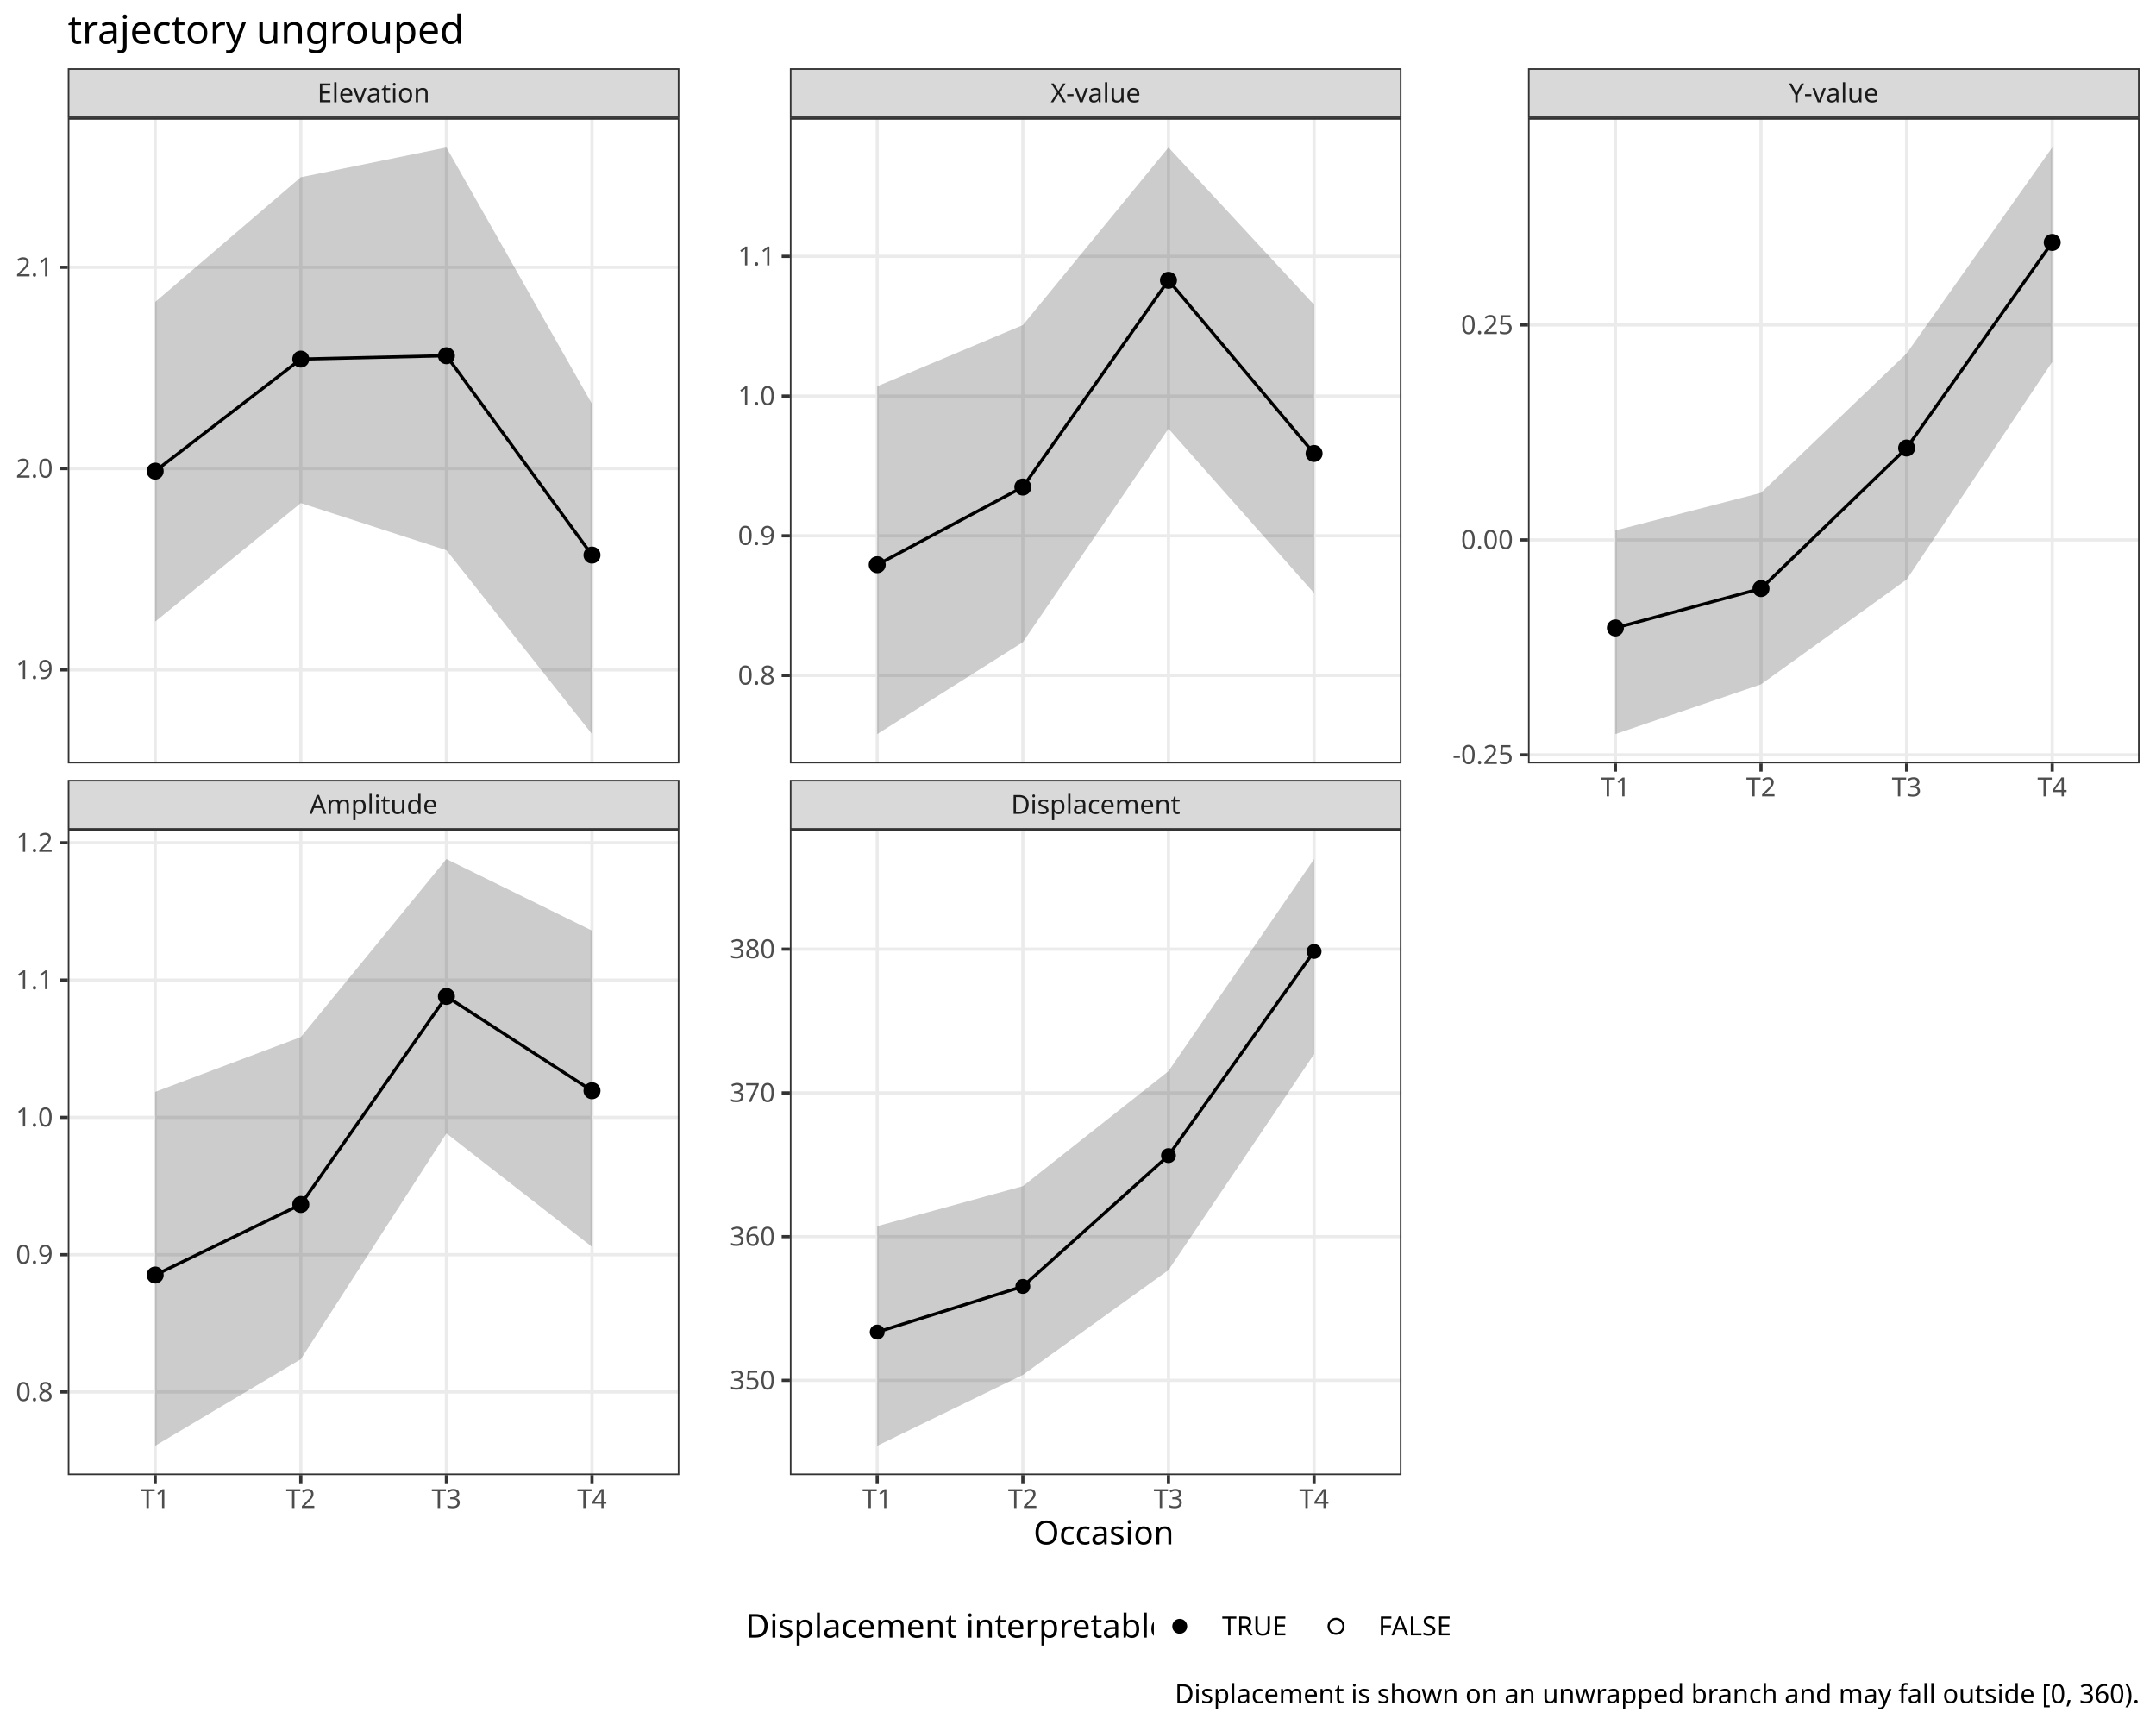
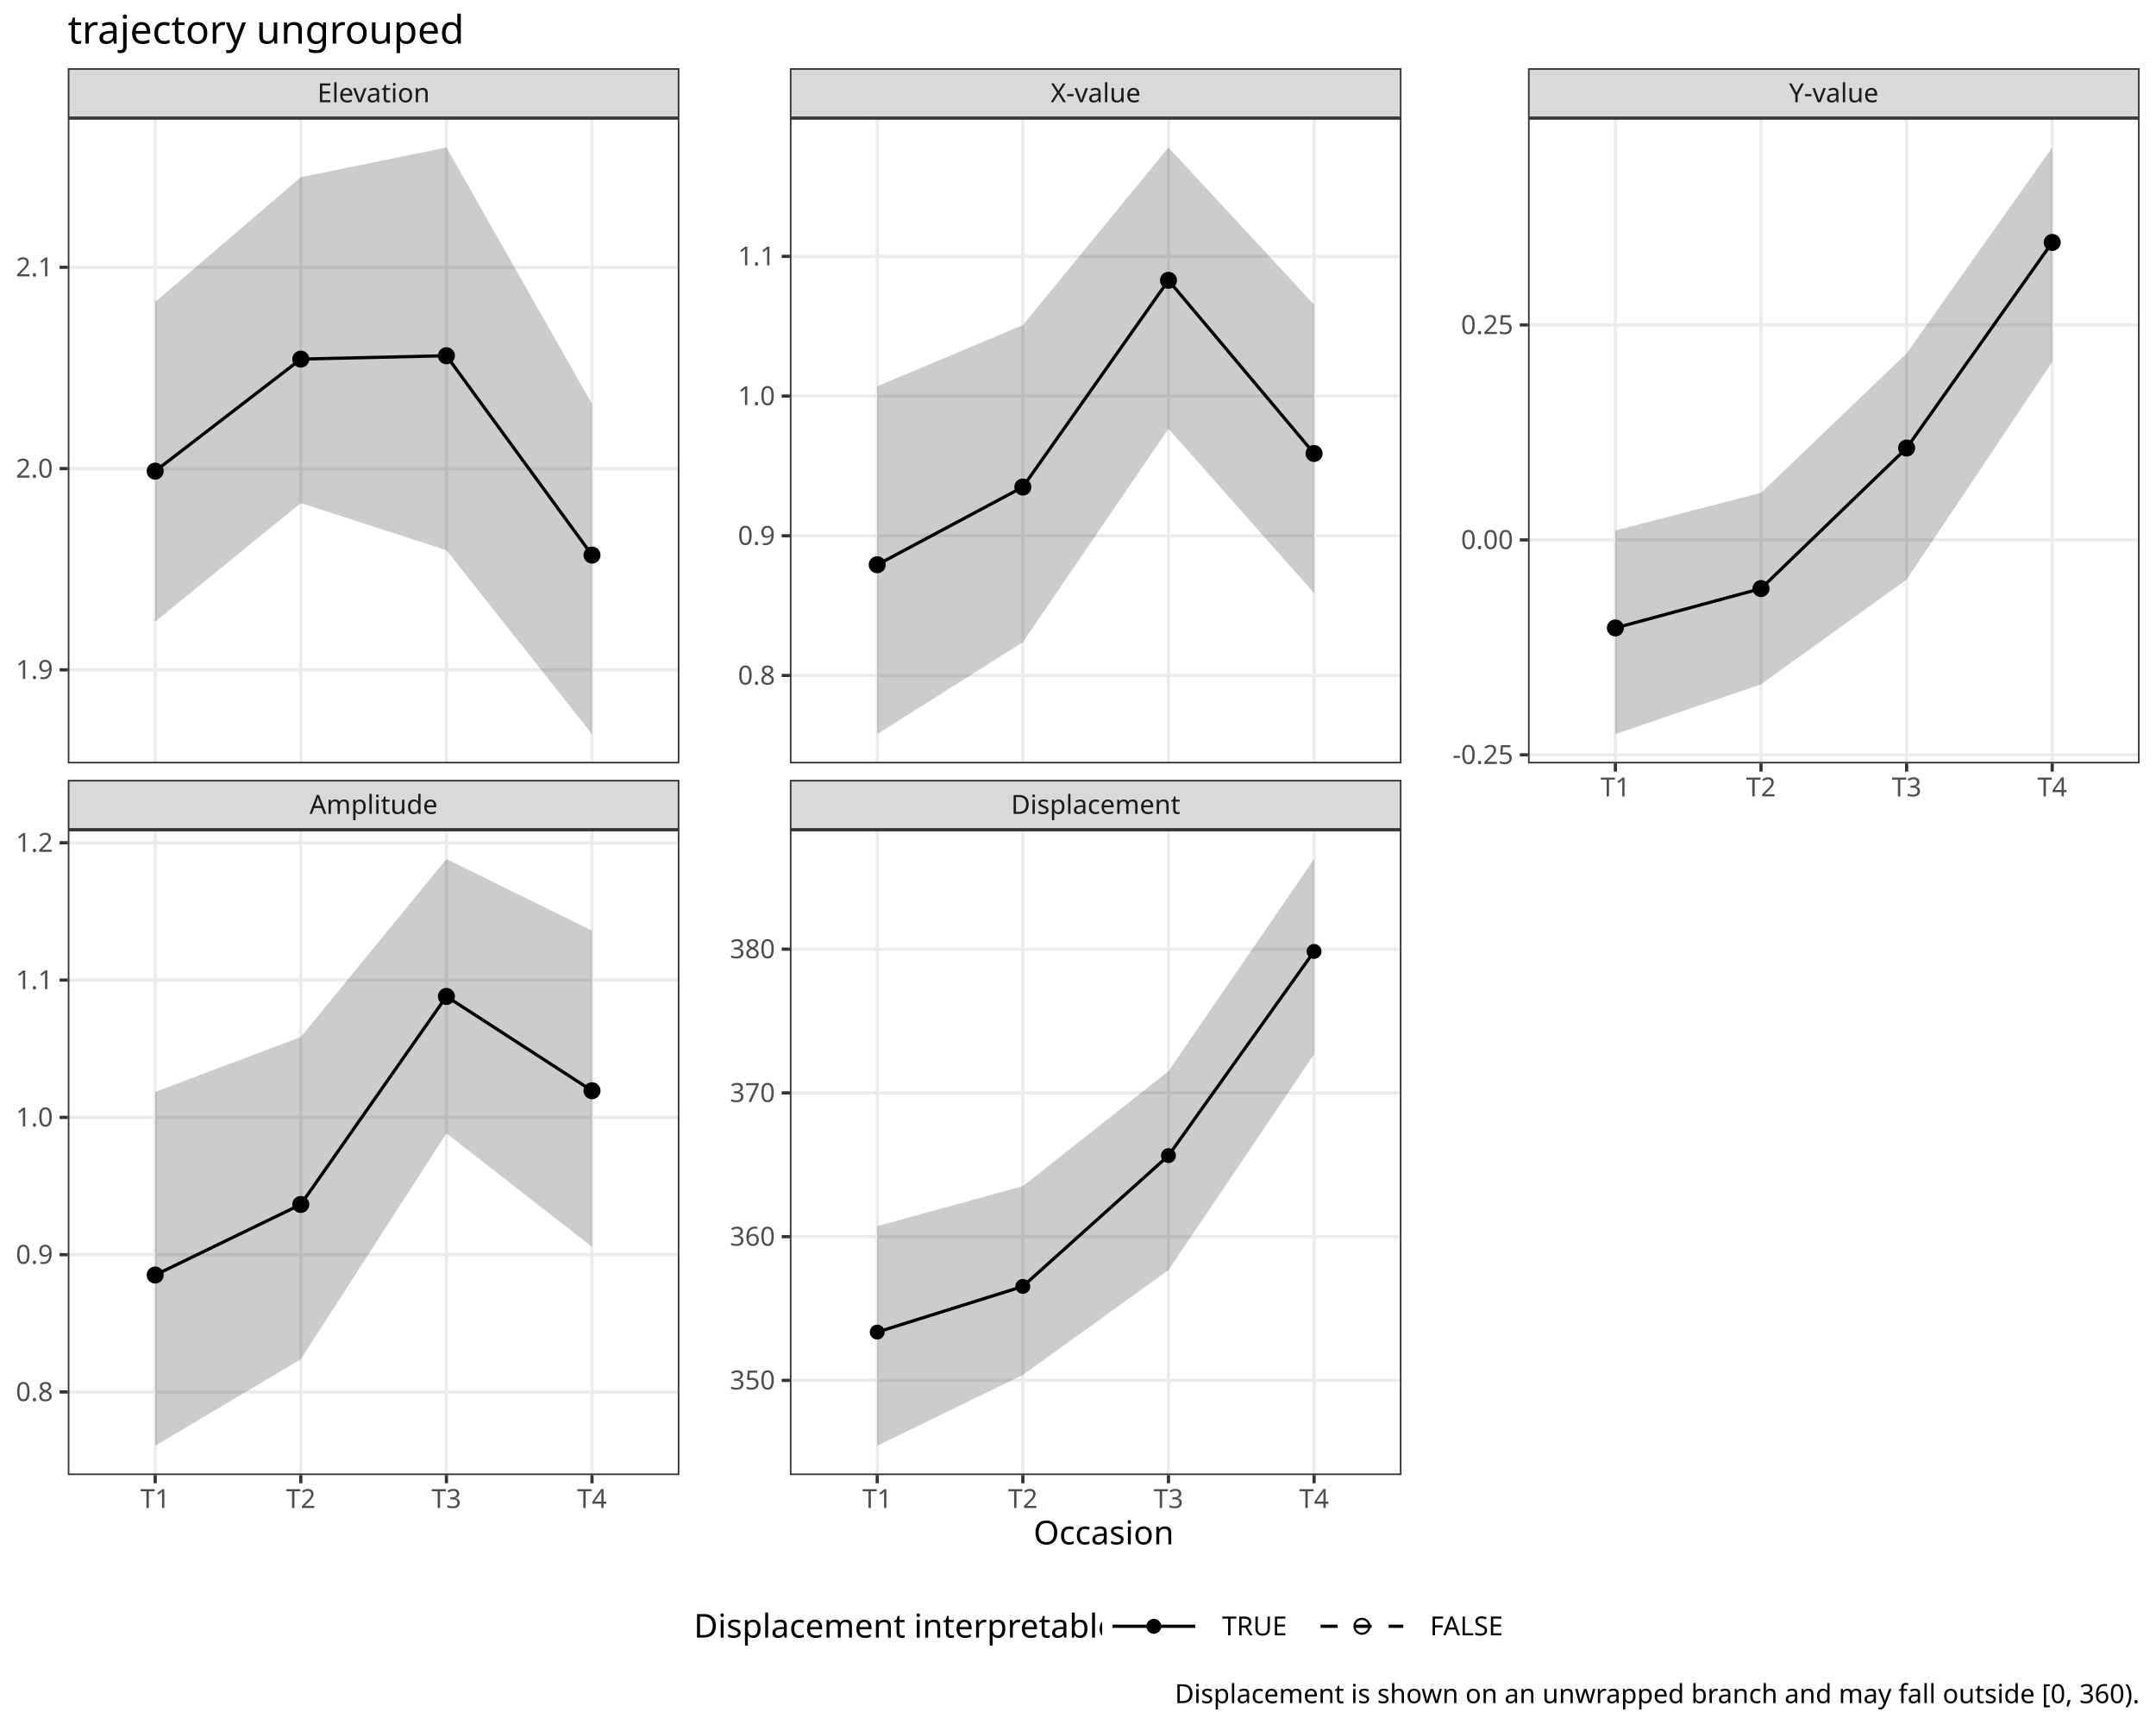
<svg xmlns="http://www.w3.org/2000/svg" class="svglite" data-engine-version="2.0" width="720.00pt" height="576.00pt" viewBox="0 0 720.00 576.00">
  <defs>
    <style type="text/css">
    .svglite line, .svglite polyline, .svglite polygon, .svglite path, .svglite rect, .svglite circle {
      fill: none;
      stroke: #000000;
      stroke-linecap: round;
      stroke-linejoin: round;
      stroke-miterlimit: 10.00;
    }
  </style>
  </defs>
  <rect width="100%" height="100%" style="stroke: none; fill: #FFFFFF;" />
  <defs>
    <clipPath id="cpMC4wMHw3MjAuMDB8MC4wMHw1NzYuMDA=">
      <rect x="0.00" y="0.00" width="720.00" height="576.00" />
    </clipPath>
  </defs>
  <g clip-path="url(#cpMC4wMHw3MjAuMDB8MC4wMHw1NzYuMDA=)">
    <rect x="0.00" y="0.00" width="720.00" height="576.00" style="stroke-width: 1.07; stroke: #FFFFFF; fill: #FFFFFF;" />
  </g>
  <defs>
    <clipPath id="cpMjIuNjR8MjI2Ljg4fDM5LjQzfDI1NC45Mw==">
      <rect x="22.64" y="39.43" width="204.24" height="215.49" />
    </clipPath>
  </defs>
  <g clip-path="url(#cpMjIuNjR8MjI2Ljg4fDM5LjQzfDI1NC45Mw==)">
    <rect x="22.64" y="39.43" width="204.24" height="215.49" style="stroke-width: 1.07; stroke: none; fill: #FFFFFF;" />
    <polyline points="22.64,223.68 226.88,223.68 " style="stroke-width: 1.07; stroke: #EBEBEB; stroke-linecap: butt;" />
    <polyline points="22.64,156.46 226.88,156.46 " style="stroke-width: 1.07; stroke: #EBEBEB; stroke-linecap: butt;" />
    <polyline points="22.64,89.25 226.88,89.25 " style="stroke-width: 1.07; stroke: #EBEBEB; stroke-linecap: butt;" />
    <polyline points="51.82,254.93 51.82,39.43 " style="stroke-width: 1.07; stroke: #EBEBEB; stroke-linecap: butt;" />
    <polyline points="100.45,254.93 100.45,39.43 " style="stroke-width: 1.07; stroke: #EBEBEB; stroke-linecap: butt;" />
    <polyline points="149.08,254.93 149.08,39.43 " style="stroke-width: 1.07; stroke: #EBEBEB; stroke-linecap: butt;" />
    <polyline points="197.70,254.93 197.70,39.43 " style="stroke-width: 1.07; stroke: #EBEBEB; stroke-linecap: butt;" />
    <polygon points="51.82,100.83 100.45,59.17 149.08,49.23 197.70,134.88 197.70,245.13 149.08,183.72 100.45,167.98 51.82,207.57 " style="stroke-width: 0.00; stroke: none; stroke-linecap: butt; fill: #000000; fill-opacity: 0.20;" />
    <polyline points="51.82,100.83 100.45,59.17 149.08,49.23 197.70,134.88 " style="stroke-width: 1.07; stroke: none; stroke-linecap: butt;" />
    <polyline points="197.70,245.13 149.08,183.72 100.45,167.98 51.82,207.57 " style="stroke-width: 1.07; stroke: none; stroke-linecap: butt;" />
    <polyline points="51.82,157.32 100.45,119.91 149.08,118.78 197.70,185.35 " style="stroke-width: 1.07; stroke-linecap: butt;" />
    <circle cx="51.82" cy="157.32" r="2.49" style="stroke-width: 0.71; fill: #000000;" />
    <circle cx="100.45" cy="119.91" r="2.49" style="stroke-width: 0.71; fill: #000000;" />
    <circle cx="149.08" cy="118.78" r="2.49" style="stroke-width: 0.71; fill: #000000;" />
    <circle cx="197.70" cy="185.35" r="2.49" style="stroke-width: 0.71; fill: #000000;" />
    <rect x="22.64" y="39.43" width="204.24" height="215.49" style="stroke-width: 1.07; stroke: #333333;" />
  </g>
  <g clip-path="url(#cpMC4wMHw3MjAuMDB8MC4wMHw1NzYuMDA=)">
</g>
  <defs>
    <clipPath id="cpMjIuNjR8MjI2Ljg4fDI3Ny4wNnw0OTIuNTU=">
      <rect x="22.64" y="277.06" width="204.24" height="215.49" />
    </clipPath>
  </defs>
  <g clip-path="url(#cpMjIuNjR8MjI2Ljg4fDI3Ny4wNnw0OTIuNTU=)">
    <rect x="22.64" y="277.06" width="204.24" height="215.49" style="stroke-width: 1.07; stroke: none; fill: #FFFFFF;" />
    <polyline points="22.64,464.80 226.88,464.80 " style="stroke-width: 1.07; stroke: #EBEBEB; stroke-linecap: butt;" />
    <polyline points="22.64,418.96 226.88,418.96 " style="stroke-width: 1.07; stroke: #EBEBEB; stroke-linecap: butt;" />
    <polyline points="22.64,373.11 226.88,373.11 " style="stroke-width: 1.07; stroke: #EBEBEB; stroke-linecap: butt;" />
    <polyline points="22.64,327.27 226.88,327.27 " style="stroke-width: 1.07; stroke: #EBEBEB; stroke-linecap: butt;" />
    <polyline points="22.64,281.42 226.88,281.42 " style="stroke-width: 1.07; stroke: #EBEBEB; stroke-linecap: butt;" />
    <polyline points="51.82,492.55 51.82,277.06 " style="stroke-width: 1.07; stroke: #EBEBEB; stroke-linecap: butt;" />
    <polyline points="100.45,492.55 100.45,277.06 " style="stroke-width: 1.07; stroke: #EBEBEB; stroke-linecap: butt;" />
    <polyline points="149.08,492.55 149.08,277.06 " style="stroke-width: 1.07; stroke: #EBEBEB; stroke-linecap: butt;" />
    <polyline points="197.70,492.55 197.70,277.06 " style="stroke-width: 1.07; stroke: #EBEBEB; stroke-linecap: butt;" />
    <polygon points="51.82,364.58 100.45,346.28 149.08,286.85 197.70,310.74 197.70,416.33 149.08,378.45 100.45,453.86 51.82,482.76 " style="stroke-width: 0.00; stroke: none; stroke-linecap: butt; fill: #000000; fill-opacity: 0.20;" />
    <polyline points="51.82,364.58 100.45,346.28 149.08,286.85 197.70,310.74 " style="stroke-width: 1.07; stroke: none; stroke-linecap: butt;" />
    <polyline points="197.70,416.33 149.08,378.45 100.45,453.86 51.82,482.76 " style="stroke-width: 1.07; stroke: none; stroke-linecap: butt;" />
    <polyline points="51.82,425.75 100.45,402.19 149.08,332.72 197.70,364.21 " style="stroke-width: 1.07; stroke-linecap: butt;" />
    <circle cx="51.82" cy="425.75" r="2.49" style="stroke-width: 0.71; fill: #000000;" />
    <circle cx="100.45" cy="402.19" r="2.49" style="stroke-width: 0.71; fill: #000000;" />
    <circle cx="149.08" cy="332.72" r="2.49" style="stroke-width: 0.71; fill: #000000;" />
    <circle cx="197.70" cy="364.21" r="2.49" style="stroke-width: 0.71; fill: #000000;" />
    <rect x="22.64" y="277.06" width="204.24" height="215.49" style="stroke-width: 1.07; stroke: #333333;" />
  </g>
  <g clip-path="url(#cpMC4wMHw3MjAuMDB8MC4wMHw1NzYuMDA=)">
</g>
  <defs>
    <clipPath id="cpMjYzLjc4fDQ2OC4wMXwzOS40M3wyNTQuOTM=">
      <rect x="263.78" y="39.43" width="204.24" height="215.49" />
    </clipPath>
  </defs>
  <g clip-path="url(#cpMjYzLjc4fDQ2OC4wMXwzOS40M3wyNTQuOTM=)">
    <rect x="263.78" y="39.43" width="204.24" height="215.49" style="stroke-width: 1.07; stroke: none; fill: #FFFFFF;" />
    <polyline points="263.78,225.55 468.01,225.55 " style="stroke-width: 1.07; stroke: #EBEBEB; stroke-linecap: butt;" />
    <polyline points="263.78,178.90 468.01,178.90 " style="stroke-width: 1.07; stroke: #EBEBEB; stroke-linecap: butt;" />
    <polyline points="263.78,132.25 468.01,132.25 " style="stroke-width: 1.07; stroke: #EBEBEB; stroke-linecap: butt;" />
    <polyline points="263.78,85.60 468.01,85.60 " style="stroke-width: 1.07; stroke: #EBEBEB; stroke-linecap: butt;" />
    <polyline points="292.95,254.93 292.95,39.43 " style="stroke-width: 1.07; stroke: #EBEBEB; stroke-linecap: butt;" />
    <polyline points="341.58,254.93 341.58,39.43 " style="stroke-width: 1.07; stroke: #EBEBEB; stroke-linecap: butt;" />
    <polyline points="390.21,254.93 390.21,39.43 " style="stroke-width: 1.07; stroke: #EBEBEB; stroke-linecap: butt;" />
    <polyline points="438.84,254.93 438.84,39.43 " style="stroke-width: 1.07; stroke: #EBEBEB; stroke-linecap: butt;" />
    <polygon points="292.95,128.98 341.58,108.55 390.21,49.23 438.84,101.75 438.84,198.06 390.21,143.15 341.58,214.44 292.95,245.13 " style="stroke-width: 0.00; stroke: none; stroke-linecap: butt; fill: #000000; fill-opacity: 0.20;" />
    <polyline points="292.95,128.98 341.58,108.55 390.21,49.23 438.84,101.75 " style="stroke-width: 1.07; stroke: none; stroke-linecap: butt;" />
    <polyline points="438.84,198.06 390.21,143.15 341.58,214.44 292.95,245.13 " style="stroke-width: 1.07; stroke: none; stroke-linecap: butt;" />
    <polyline points="292.95,188.57 341.58,162.63 390.21,93.60 438.84,151.42 " style="stroke-width: 1.07; stroke-linecap: butt;" />
    <circle cx="292.95" cy="188.57" r="2.49" style="stroke-width: 0.71; fill: #000000;" />
    <circle cx="341.58" cy="162.63" r="2.49" style="stroke-width: 0.71; fill: #000000;" />
    <circle cx="390.21" cy="93.60" r="2.49" style="stroke-width: 0.71; fill: #000000;" />
    <circle cx="438.84" cy="151.42" r="2.49" style="stroke-width: 0.71; fill: #000000;" />
    <rect x="263.78" y="39.43" width="204.24" height="215.49" style="stroke-width: 1.07; stroke: #333333;" />
  </g>
  <g clip-path="url(#cpMC4wMHw3MjAuMDB8MC4wMHw1NzYuMDA=)">
</g>
  <defs>
    <clipPath id="cpMjYzLjc4fDQ2OC4wMXwyNzcuMDZ8NDkyLjU1">
      <rect x="263.78" y="277.06" width="204.24" height="215.49" />
    </clipPath>
  </defs>
  <g clip-path="url(#cpMjYzLjc4fDQ2OC4wMXwyNzcuMDZ8NDkyLjU1)">
    <rect x="263.78" y="277.06" width="204.24" height="215.49" style="stroke-width: 1.07; stroke: none; fill: #FFFFFF;" />
    <polyline points="263.78,460.92 468.01,460.92 " style="stroke-width: 1.07; stroke: #EBEBEB; stroke-linecap: butt;" />
    <polyline points="263.78,412.93 468.01,412.93 " style="stroke-width: 1.07; stroke: #EBEBEB; stroke-linecap: butt;" />
    <polyline points="263.78,364.93 468.01,364.93 " style="stroke-width: 1.07; stroke: #EBEBEB; stroke-linecap: butt;" />
    <polyline points="263.78,316.94 468.01,316.94 " style="stroke-width: 1.07; stroke: #EBEBEB; stroke-linecap: butt;" />
    <polyline points="292.95,492.55 292.95,277.06 " style="stroke-width: 1.07; stroke: #EBEBEB; stroke-linecap: butt;" />
    <polyline points="341.58,492.55 341.58,277.06 " style="stroke-width: 1.07; stroke: #EBEBEB; stroke-linecap: butt;" />
    <polyline points="390.21,492.55 390.21,277.06 " style="stroke-width: 1.07; stroke: #EBEBEB; stroke-linecap: butt;" />
    <polyline points="438.84,492.55 438.84,277.06 " style="stroke-width: 1.07; stroke: #EBEBEB; stroke-linecap: butt;" />
    <polygon points="292.95,409.42 341.58,396.07 390.21,357.68 438.84,286.85 438.84,352.01 390.21,424.10 341.58,459.10 292.95,482.76 " style="stroke-width: 0.00; stroke: none; stroke-linecap: butt; fill: #000000; fill-opacity: 0.20;" />
    <polyline points="292.95,409.42 341.58,396.07 390.21,357.68 438.84,286.85 " style="stroke-width: 1.07; stroke: none; stroke-linecap: butt;" />
    <polyline points="438.84,352.01 390.21,424.10 341.58,459.10 292.95,482.76 " style="stroke-width: 1.07; stroke: none; stroke-linecap: butt;" />
-     <polyline points="292.95,444.80 341.58,429.55 390.21,385.87 438.84,317.70 " style="stroke-width: 1.07; stroke-linecap: butt;" />
+     <line x1="292.95" y1="444.80" x2="341.58" y2="429.55" style="stroke-width: 1.07; stroke-linecap: butt;" />
+     <line x1="341.58" y1="429.55" x2="390.21" y2="385.87" style="stroke-width: 1.07; stroke-linecap: butt;" />
+     <line x1="390.21" y1="385.87" x2="438.84" y2="317.70" style="stroke-width: 1.07; stroke-linecap: butt;" />
    <circle cx="292.95" cy="444.80" r="2.49" style="stroke-width: 0.71; stroke: none; fill: #000000;" />
    <circle cx="341.58" cy="429.55" r="2.49" style="stroke-width: 0.71; stroke: none; fill: #000000;" />
    <circle cx="390.21" cy="385.87" r="2.49" style="stroke-width: 0.71; stroke: none; fill: #000000;" />
    <circle cx="438.84" cy="317.70" r="2.49" style="stroke-width: 0.71; stroke: none; fill: #000000;" />
    <rect x="263.78" y="277.06" width="204.24" height="215.49" style="stroke-width: 1.07; stroke: #333333;" />
  </g>
  <g clip-path="url(#cpMC4wMHw3MjAuMDB8MC4wMHw1NzYuMDA=)">
</g>
  <defs>
    <clipPath id="cpNTEwLjI4fDcxNC41MnwzOS40M3wyNTQuOTM=">
      <rect x="510.28" y="39.43" width="204.24" height="215.49" />
    </clipPath>
  </defs>
  <g clip-path="url(#cpNTEwLjI4fDcxNC41MnwzOS40M3wyNTQuOTM=)">
    <rect x="510.28" y="39.43" width="204.24" height="215.49" style="stroke-width: 1.07; stroke: none; fill: #FFFFFF;" />
    <polyline points="510.28,252.06 714.52,252.06 " style="stroke-width: 1.07; stroke: #EBEBEB; stroke-linecap: butt;" />
    <polyline points="510.28,180.29 714.52,180.29 " style="stroke-width: 1.07; stroke: #EBEBEB; stroke-linecap: butt;" />
    <polyline points="510.28,108.51 714.52,108.51 " style="stroke-width: 1.07; stroke: #EBEBEB; stroke-linecap: butt;" />
    <polyline points="539.46,254.93 539.46,39.43 " style="stroke-width: 1.07; stroke: #EBEBEB; stroke-linecap: butt;" />
    <polyline points="588.09,254.93 588.09,39.43 " style="stroke-width: 1.07; stroke: #EBEBEB; stroke-linecap: butt;" />
    <polyline points="636.72,254.93 636.72,39.43 " style="stroke-width: 1.07; stroke: #EBEBEB; stroke-linecap: butt;" />
    <polyline points="685.34,254.93 685.34,39.43 " style="stroke-width: 1.07; stroke: #EBEBEB; stroke-linecap: butt;" />
    <polygon points="539.46,177.13 588.09,164.56 636.72,118.01 685.34,49.23 685.34,120.86 636.72,193.52 588.09,228.51 539.46,245.13 " style="stroke-width: 0.00; stroke: none; stroke-linecap: butt; fill: #000000; fill-opacity: 0.20;" />
    <polyline points="539.46,177.13 588.09,164.56 636.72,118.01 685.34,49.23 " style="stroke-width: 1.07; stroke: none; stroke-linecap: butt;" />
    <polyline points="685.34,120.86 636.72,193.52 588.09,228.51 539.46,245.13 " style="stroke-width: 1.07; stroke: none; stroke-linecap: butt;" />
    <polyline points="539.46,209.68 588.09,196.53 636.72,149.60 685.34,80.95 " style="stroke-width: 1.07; stroke-linecap: butt;" />
    <circle cx="539.46" cy="209.68" r="2.49" style="stroke-width: 0.71; fill: #000000;" />
    <circle cx="588.09" cy="196.53" r="2.49" style="stroke-width: 0.71; fill: #000000;" />
    <circle cx="636.72" cy="149.60" r="2.49" style="stroke-width: 0.71; fill: #000000;" />
    <circle cx="685.34" cy="80.95" r="2.49" style="stroke-width: 0.71; fill: #000000;" />
    <rect x="510.28" y="39.43" width="204.24" height="215.49" style="stroke-width: 1.07; stroke: #333333;" />
  </g>
  <g clip-path="url(#cpMC4wMHw3MjAuMDB8MC4wMHw1NzYuMDA=)">
</g>
  <defs>
    <clipPath id="cpMjIuNjR8MjI2Ljg4fDI2MC40MXwyNzcuMDY=">
      <rect x="22.64" y="260.41" width="204.24" height="16.65" />
    </clipPath>
  </defs>
  <g clip-path="url(#cpMjIuNjR8MjI2Ljg4fDI2MC40MXwyNzcuMDY=)">
    <rect x="22.64" y="260.41" width="204.24" height="16.65" style="stroke-width: 1.07; stroke: #333333; fill: #D9D9D9;" />
    <text x="124.76" y="271.76" text-anchor="middle" style="font-size: 8.80px; fill: #1A1A1A; font-family: sans;" textLength="39.14px" lengthAdjust="spacingAndGlyphs">Amplitude</text>
  </g>
  <g clip-path="url(#cpMC4wMHw3MjAuMDB8MC4wMHw1NzYuMDA=)">
</g>
  <defs>
    <clipPath id="cpMjYzLjc4fDQ2OC4wMXwyNjAuNDF8Mjc3LjA2">
      <rect x="263.78" y="260.41" width="204.24" height="16.65" />
    </clipPath>
  </defs>
  <g clip-path="url(#cpMjYzLjc4fDQ2OC4wMXwyNjAuNDF8Mjc3LjA2)">
    <rect x="263.78" y="260.41" width="204.24" height="16.65" style="stroke-width: 1.07; stroke: #333333; fill: #D9D9D9;" />
    <text x="365.90" y="271.76" text-anchor="middle" style="font-size: 8.80px; fill: #1A1A1A; font-family: sans;" textLength="53.32px" lengthAdjust="spacingAndGlyphs">Displacement</text>
  </g>
  <g clip-path="url(#cpMC4wMHw3MjAuMDB8MC4wMHw1NzYuMDA=)">
</g>
  <defs>
    <clipPath id="cpMjIuNjR8MjI2Ljg4fDIyLjc4fDM5LjQz">
      <rect x="22.64" y="22.78" width="204.24" height="16.65" />
    </clipPath>
  </defs>
  <g clip-path="url(#cpMjIuNjR8MjI2Ljg4fDIyLjc4fDM5LjQz)">
    <rect x="22.64" y="22.78" width="204.24" height="16.65" style="stroke-width: 1.07; stroke: #333333; fill: #D9D9D9;" />
    <text x="124.76" y="34.14" text-anchor="middle" style="font-size: 8.80px; fill: #1A1A1A; font-family: sans;" textLength="36.20px" lengthAdjust="spacingAndGlyphs">Elevation</text>
  </g>
  <g clip-path="url(#cpMC4wMHw3MjAuMDB8MC4wMHw1NzYuMDA=)">
</g>
  <defs>
    <clipPath id="cpMjYzLjc4fDQ2OC4wMXwyMi43OHwzOS40Mw==">
      <rect x="263.78" y="22.78" width="204.24" height="16.65" />
    </clipPath>
  </defs>
  <g clip-path="url(#cpMjYzLjc4fDQ2OC4wMXwyMi43OHwzOS40Mw==)">
    <rect x="263.78" y="22.78" width="204.24" height="16.65" style="stroke-width: 1.07; stroke: #333333; fill: #D9D9D9;" />
    <text x="365.90" y="34.14" text-anchor="middle" style="font-size: 8.80px; fill: #1A1A1A; font-family: sans;" textLength="29.84px" lengthAdjust="spacingAndGlyphs">X-value</text>
  </g>
  <g clip-path="url(#cpMC4wMHw3MjAuMDB8MC4wMHw1NzYuMDA=)">
</g>
  <defs>
    <clipPath id="cpNTEwLjI4fDcxNC41MnwyMi43OHwzOS40Mw==">
      <rect x="510.28" y="22.78" width="204.24" height="16.65" />
    </clipPath>
  </defs>
  <g clip-path="url(#cpNTEwLjI4fDcxNC41MnwyMi43OHwzOS40Mw==)">
    <rect x="510.28" y="22.78" width="204.24" height="16.65" style="stroke-width: 1.07; stroke: #333333; fill: #D9D9D9;" />
    <text x="612.40" y="34.14" text-anchor="middle" style="font-size: 8.80px; fill: #1A1A1A; font-family: sans;" textLength="29.84px" lengthAdjust="spacingAndGlyphs">Y-value</text>
  </g>
  <g clip-path="url(#cpMC4wMHw3MjAuMDB8MC4wMHw1NzYuMDA=)">
    <polyline points="51.82,495.29 51.82,492.55 " style="stroke-width: 1.07; stroke: #333333; stroke-linecap: butt;" />
    <polyline points="100.45,495.29 100.45,492.55 " style="stroke-width: 1.07; stroke: #333333; stroke-linecap: butt;" />
    <polyline points="149.08,495.29 149.08,492.55 " style="stroke-width: 1.07; stroke: #333333; stroke-linecap: butt;" />
    <polyline points="197.70,495.29 197.70,492.55 " style="stroke-width: 1.07; stroke: #333333; stroke-linecap: butt;" />
    <text x="51.82" y="503.54" text-anchor="middle" style="font-size: 8.80px; fill: #4D4D4D; font-family: sans;" textLength="10.27px" lengthAdjust="spacingAndGlyphs">T1</text>
    <text x="100.45" y="503.54" text-anchor="middle" style="font-size: 8.80px; fill: #4D4D4D; font-family: sans;" textLength="10.27px" lengthAdjust="spacingAndGlyphs">T2</text>
    <text x="149.08" y="503.54" text-anchor="middle" style="font-size: 8.80px; fill: #4D4D4D; font-family: sans;" textLength="10.27px" lengthAdjust="spacingAndGlyphs">T3</text>
    <text x="197.70" y="503.54" text-anchor="middle" style="font-size: 8.80px; fill: #4D4D4D; font-family: sans;" textLength="10.27px" lengthAdjust="spacingAndGlyphs">T4</text>
    <polyline points="292.95,495.29 292.95,492.55 " style="stroke-width: 1.07; stroke: #333333; stroke-linecap: butt;" />
    <polyline points="341.58,495.29 341.58,492.55 " style="stroke-width: 1.07; stroke: #333333; stroke-linecap: butt;" />
    <polyline points="390.21,495.29 390.21,492.55 " style="stroke-width: 1.07; stroke: #333333; stroke-linecap: butt;" />
    <polyline points="438.84,495.29 438.84,492.55 " style="stroke-width: 1.07; stroke: #333333; stroke-linecap: butt;" />
    <text x="292.95" y="503.54" text-anchor="middle" style="font-size: 8.80px; fill: #4D4D4D; font-family: sans;" textLength="10.27px" lengthAdjust="spacingAndGlyphs">T1</text>
    <text x="341.58" y="503.54" text-anchor="middle" style="font-size: 8.80px; fill: #4D4D4D; font-family: sans;" textLength="10.27px" lengthAdjust="spacingAndGlyphs">T2</text>
    <text x="390.21" y="503.54" text-anchor="middle" style="font-size: 8.80px; fill: #4D4D4D; font-family: sans;" textLength="10.27px" lengthAdjust="spacingAndGlyphs">T3</text>
    <text x="438.84" y="503.54" text-anchor="middle" style="font-size: 8.80px; fill: #4D4D4D; font-family: sans;" textLength="10.27px" lengthAdjust="spacingAndGlyphs">T4</text>
    <polyline points="539.46,257.67 539.46,254.93 " style="stroke-width: 1.07; stroke: #333333; stroke-linecap: butt;" />
    <polyline points="588.09,257.67 588.09,254.93 " style="stroke-width: 1.07; stroke: #333333; stroke-linecap: butt;" />
    <polyline points="636.72,257.67 636.72,254.93 " style="stroke-width: 1.07; stroke: #333333; stroke-linecap: butt;" />
    <polyline points="685.34,257.67 685.34,254.93 " style="stroke-width: 1.07; stroke: #333333; stroke-linecap: butt;" />
    <text x="539.46" y="265.92" text-anchor="middle" style="font-size: 8.80px; fill: #4D4D4D; font-family: sans;" textLength="10.27px" lengthAdjust="spacingAndGlyphs">T1</text>
    <text x="588.09" y="265.92" text-anchor="middle" style="font-size: 8.80px; fill: #4D4D4D; font-family: sans;" textLength="10.27px" lengthAdjust="spacingAndGlyphs">T2</text>
    <text x="636.72" y="265.92" text-anchor="middle" style="font-size: 8.80px; fill: #4D4D4D; font-family: sans;" textLength="10.27px" lengthAdjust="spacingAndGlyphs">T3</text>
    <text x="685.34" y="265.92" text-anchor="middle" style="font-size: 8.80px; fill: #4D4D4D; font-family: sans;" textLength="10.27px" lengthAdjust="spacingAndGlyphs">T4</text>
    <text x="505.35" y="255.09" text-anchor="end" style="font-size: 8.80px; fill: #4D4D4D; font-family: sans;" textLength="20.06px" lengthAdjust="spacingAndGlyphs">-0.25</text>
    <text x="505.35" y="183.32" text-anchor="end" style="font-size: 8.80px; fill: #4D4D4D; font-family: sans;" textLength="17.13px" lengthAdjust="spacingAndGlyphs">0.00</text>
    <text x="505.35" y="111.54" text-anchor="end" style="font-size: 8.80px; fill: #4D4D4D; font-family: sans;" textLength="17.13px" lengthAdjust="spacingAndGlyphs">0.25</text>
    <polyline points="507.54,252.06 510.28,252.06 " style="stroke-width: 1.07; stroke: #333333; stroke-linecap: butt;" />
    <polyline points="507.54,180.29 510.28,180.29 " style="stroke-width: 1.07; stroke: #333333; stroke-linecap: butt;" />
    <polyline points="507.54,108.51 510.28,108.51 " style="stroke-width: 1.07; stroke: #333333; stroke-linecap: butt;" />
    <text x="258.85" y="228.58" text-anchor="end" style="font-size: 8.80px; fill: #4D4D4D; font-family: sans;" textLength="12.23px" lengthAdjust="spacingAndGlyphs">0.8</text>
    <text x="258.85" y="181.93" text-anchor="end" style="font-size: 8.80px; fill: #4D4D4D; font-family: sans;" textLength="12.23px" lengthAdjust="spacingAndGlyphs">0.9</text>
    <text x="258.85" y="135.27" text-anchor="end" style="font-size: 8.80px; fill: #4D4D4D; font-family: sans;" textLength="12.23px" lengthAdjust="spacingAndGlyphs">1.0</text>
    <text x="258.85" y="88.62" text-anchor="end" style="font-size: 8.80px; fill: #4D4D4D; font-family: sans;" textLength="12.23px" lengthAdjust="spacingAndGlyphs">1.1</text>
    <polyline points="261.04,225.55 263.78,225.55 " style="stroke-width: 1.07; stroke: #333333; stroke-linecap: butt;" />
    <polyline points="261.04,178.90 263.78,178.90 " style="stroke-width: 1.07; stroke: #333333; stroke-linecap: butt;" />
    <polyline points="261.04,132.25 263.78,132.25 " style="stroke-width: 1.07; stroke: #333333; stroke-linecap: butt;" />
    <polyline points="261.04,85.60 263.78,85.60 " style="stroke-width: 1.07; stroke: #333333; stroke-linecap: butt;" />
    <text x="258.85" y="463.95" text-anchor="end" style="font-size: 8.80px; fill: #4D4D4D; font-family: sans;" textLength="14.68px" lengthAdjust="spacingAndGlyphs">350</text>
    <text x="258.85" y="415.96" text-anchor="end" style="font-size: 8.80px; fill: #4D4D4D; font-family: sans;" textLength="14.68px" lengthAdjust="spacingAndGlyphs">360</text>
    <text x="258.85" y="367.96" text-anchor="end" style="font-size: 8.80px; fill: #4D4D4D; font-family: sans;" textLength="14.68px" lengthAdjust="spacingAndGlyphs">370</text>
    <text x="258.85" y="319.96" text-anchor="end" style="font-size: 8.80px; fill: #4D4D4D; font-family: sans;" textLength="14.68px" lengthAdjust="spacingAndGlyphs">380</text>
    <polyline points="261.04,460.92 263.78,460.92 " style="stroke-width: 1.07; stroke: #333333; stroke-linecap: butt;" />
    <polyline points="261.04,412.93 263.78,412.93 " style="stroke-width: 1.07; stroke: #333333; stroke-linecap: butt;" />
    <polyline points="261.04,364.93 263.78,364.93 " style="stroke-width: 1.07; stroke: #333333; stroke-linecap: butt;" />
    <polyline points="261.04,316.94 263.78,316.94 " style="stroke-width: 1.07; stroke: #333333; stroke-linecap: butt;" />
    <text x="17.71" y="226.70" text-anchor="end" style="font-size: 8.80px; fill: #4D4D4D; font-family: sans;" textLength="12.23px" lengthAdjust="spacingAndGlyphs">1.9</text>
    <text x="17.71" y="159.49" text-anchor="end" style="font-size: 8.80px; fill: #4D4D4D; font-family: sans;" textLength="12.23px" lengthAdjust="spacingAndGlyphs">2.0</text>
    <text x="17.71" y="92.28" text-anchor="end" style="font-size: 8.80px; fill: #4D4D4D; font-family: sans;" textLength="12.23px" lengthAdjust="spacingAndGlyphs">2.1</text>
    <polyline points="19.90,223.68 22.64,223.68 " style="stroke-width: 1.07; stroke: #333333; stroke-linecap: butt;" />
    <polyline points="19.90,156.46 22.64,156.46 " style="stroke-width: 1.07; stroke: #333333; stroke-linecap: butt;" />
    <polyline points="19.90,89.25 22.64,89.25 " style="stroke-width: 1.07; stroke: #333333; stroke-linecap: butt;" />
    <text x="17.71" y="467.83" text-anchor="end" style="font-size: 8.80px; fill: #4D4D4D; font-family: sans;" textLength="12.23px" lengthAdjust="spacingAndGlyphs">0.8</text>
    <text x="17.71" y="421.99" text-anchor="end" style="font-size: 8.80px; fill: #4D4D4D; font-family: sans;" textLength="12.23px" lengthAdjust="spacingAndGlyphs">0.9</text>
    <text x="17.71" y="376.14" text-anchor="end" style="font-size: 8.80px; fill: #4D4D4D; font-family: sans;" textLength="12.23px" lengthAdjust="spacingAndGlyphs">1.0</text>
    <text x="17.71" y="330.30" text-anchor="end" style="font-size: 8.80px; fill: #4D4D4D; font-family: sans;" textLength="12.23px" lengthAdjust="spacingAndGlyphs">1.1</text>
    <text x="17.71" y="284.45" text-anchor="end" style="font-size: 8.80px; fill: #4D4D4D; font-family: sans;" textLength="12.23px" lengthAdjust="spacingAndGlyphs">1.2</text>
    <polyline points="19.90,464.80 22.64,464.80 " style="stroke-width: 1.07; stroke: #333333; stroke-linecap: butt;" />
    <polyline points="19.90,418.96 22.64,418.96 " style="stroke-width: 1.07; stroke: #333333; stroke-linecap: butt;" />
    <polyline points="19.90,373.11 22.64,373.11 " style="stroke-width: 1.07; stroke: #333333; stroke-linecap: butt;" />
    <polyline points="19.90,327.27 22.64,327.27 " style="stroke-width: 1.07; stroke: #333333; stroke-linecap: butt;" />
    <polyline points="19.90,281.42 22.64,281.42 " style="stroke-width: 1.07; stroke: #333333; stroke-linecap: butt;" />
    <text x="368.58" y="515.68" text-anchor="middle" style="font-size: 11.00px; font-family: sans;" textLength="45.87px" lengthAdjust="spacingAndGlyphs">Occasion</text>
-     <rect x="243.51" y="528.92" width="250.14" height="28.24" style="stroke-width: 1.07; stroke: none; fill: #FFFFFF;" />
-     <text x="248.99" y="546.82" style="font-size: 11.00px; font-family: sans;" textLength="130.86px" lengthAdjust="spacingAndGlyphs">Displacement interpretable</text>
-     <rect x="385.33" y="534.40" width="17.28" height="17.28" style="stroke-width: 1.07; stroke: none; fill: #FFFFFF;" />
-     <circle cx="393.97" cy="543.04" r="2.49" style="stroke-width: 0.71; stroke: none; fill: #000000;" />
-     <rect x="437.53" y="534.40" width="17.28" height="17.28" style="stroke-width: 1.07; stroke: none; fill: #FFFFFF;" />
-     <circle cx="446.17" cy="543.04" r="2.49" style="stroke-width: 0.71;" />
+     <rect x="226.23" y="528.92" width="284.70" height="28.24" style="stroke-width: 1.07; stroke: none; fill: #FFFFFF;" />
+     <text x="231.71" y="546.82" style="font-size: 11.00px; font-family: sans;" textLength="130.86px" lengthAdjust="spacingAndGlyphs">Displacement interpretable</text>
+     <rect x="368.05" y="534.40" width="34.56" height="17.28" style="stroke-width: 1.07; stroke: none; fill: #FFFFFF;" />
+     <line x1="371.51" y1="543.04" x2="399.15" y2="543.04" style="stroke-width: 1.07; stroke-linecap: butt;" />
+     <circle cx="385.33" cy="543.04" r="2.49" style="stroke-width: 0.71; stroke: none; fill: #000000;" />
+     <rect x="437.53" y="534.40" width="34.56" height="17.28" style="stroke-width: 1.07; stroke: none; fill: #FFFFFF;" />
+     <line x1="440.99" y1="543.04" x2="468.63" y2="543.04" style="stroke-width: 1.07; stroke-dasharray: 5.69,5.69; stroke-linecap: butt;" />
+     <circle cx="454.81" cy="543.04" r="2.49" style="stroke-width: 0.71;" />
    <text x="408.09" y="546.07" style="font-size: 8.80px; font-family: sans;" textLength="23.96px" lengthAdjust="spacingAndGlyphs">TRUE</text>
-     <text x="460.29" y="546.07" style="font-size: 8.80px; font-family: sans;" textLength="27.88px" lengthAdjust="spacingAndGlyphs">FALSE</text>
+     <text x="477.57" y="546.07" style="font-size: 8.80px; font-family: sans;" textLength="27.88px" lengthAdjust="spacingAndGlyphs">FALSE</text>
    <text x="22.64" y="14.56" style="font-size: 13.20px; font-family: sans;" textLength="121.09px" lengthAdjust="spacingAndGlyphs">trajectory ungrouped</text>
    <text x="714.52" y="568.69" text-anchor="end" style="font-size: 8.80px; font-family: sans;" textLength="305.28px" lengthAdjust="spacingAndGlyphs">Displacement is shown on an unwrapped branch and may fall outside [0, 360).</text>
  </g>
</svg>
